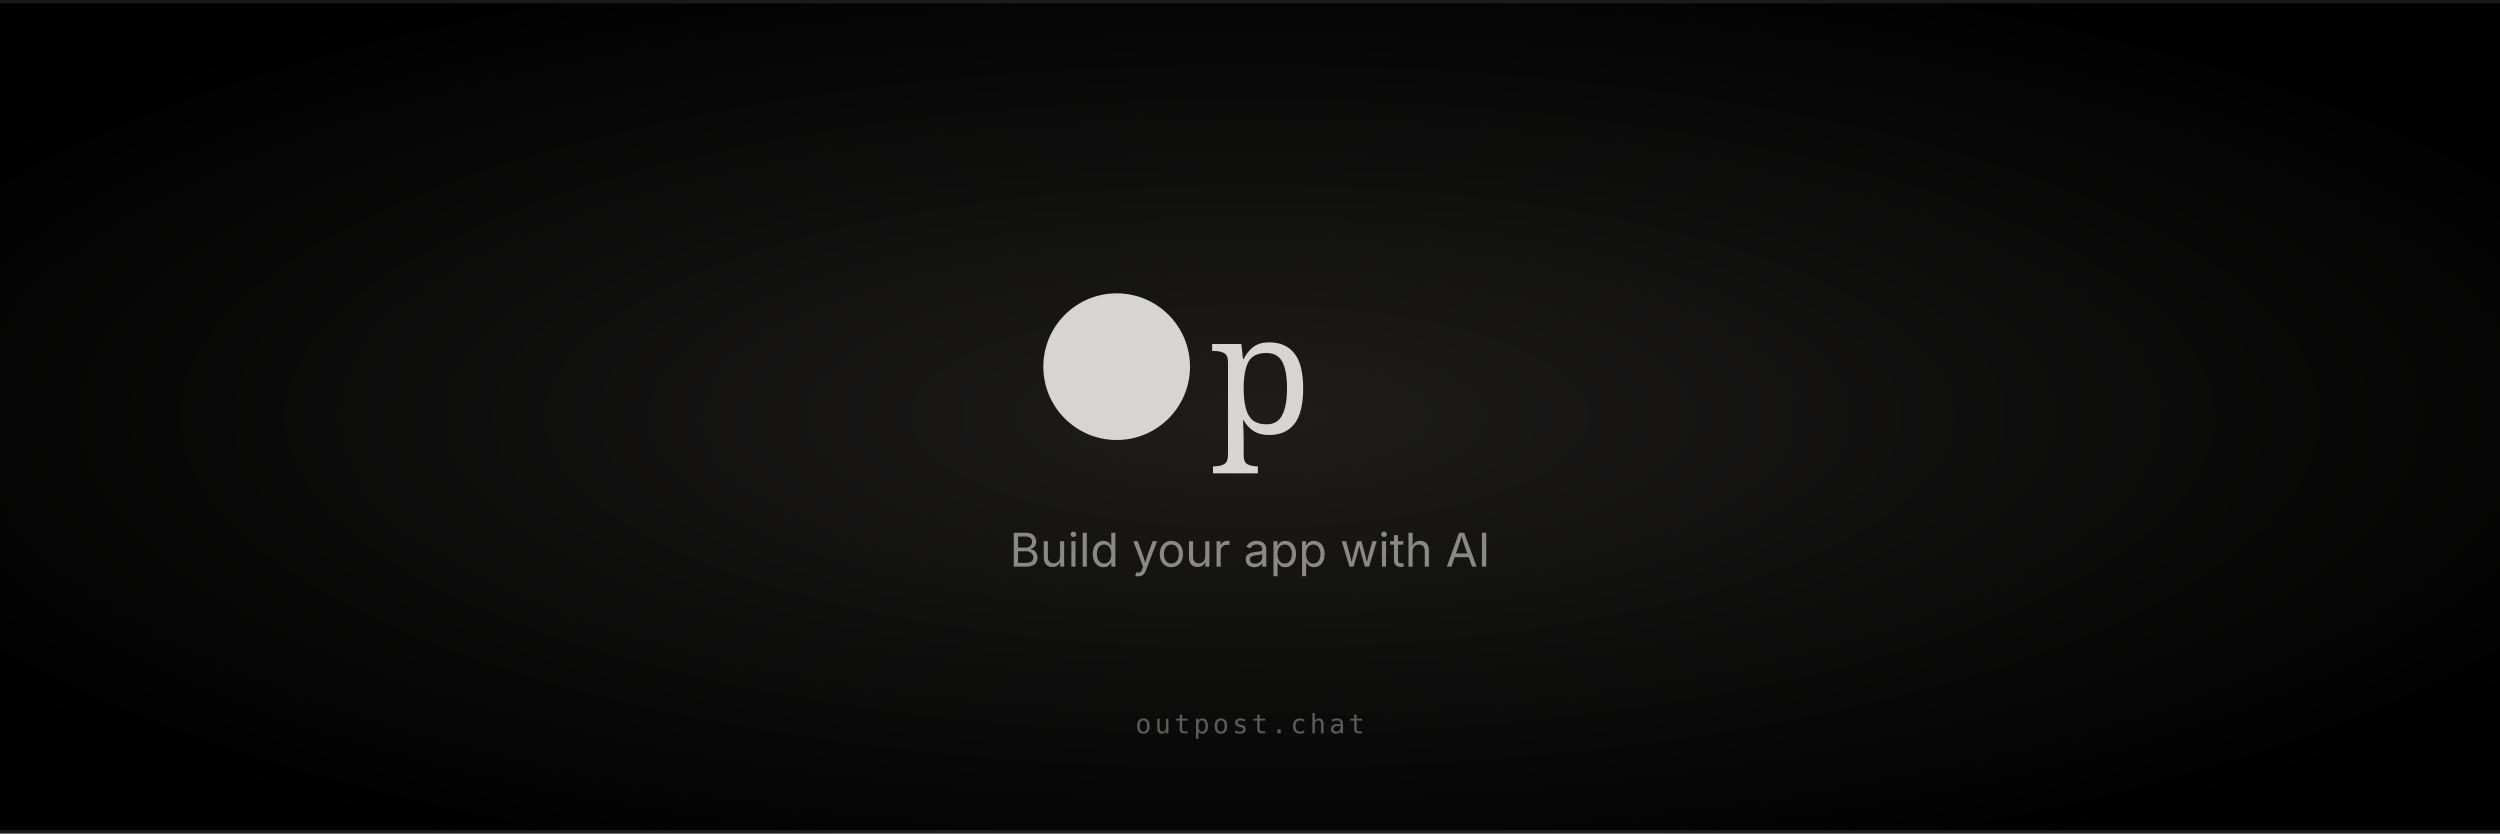
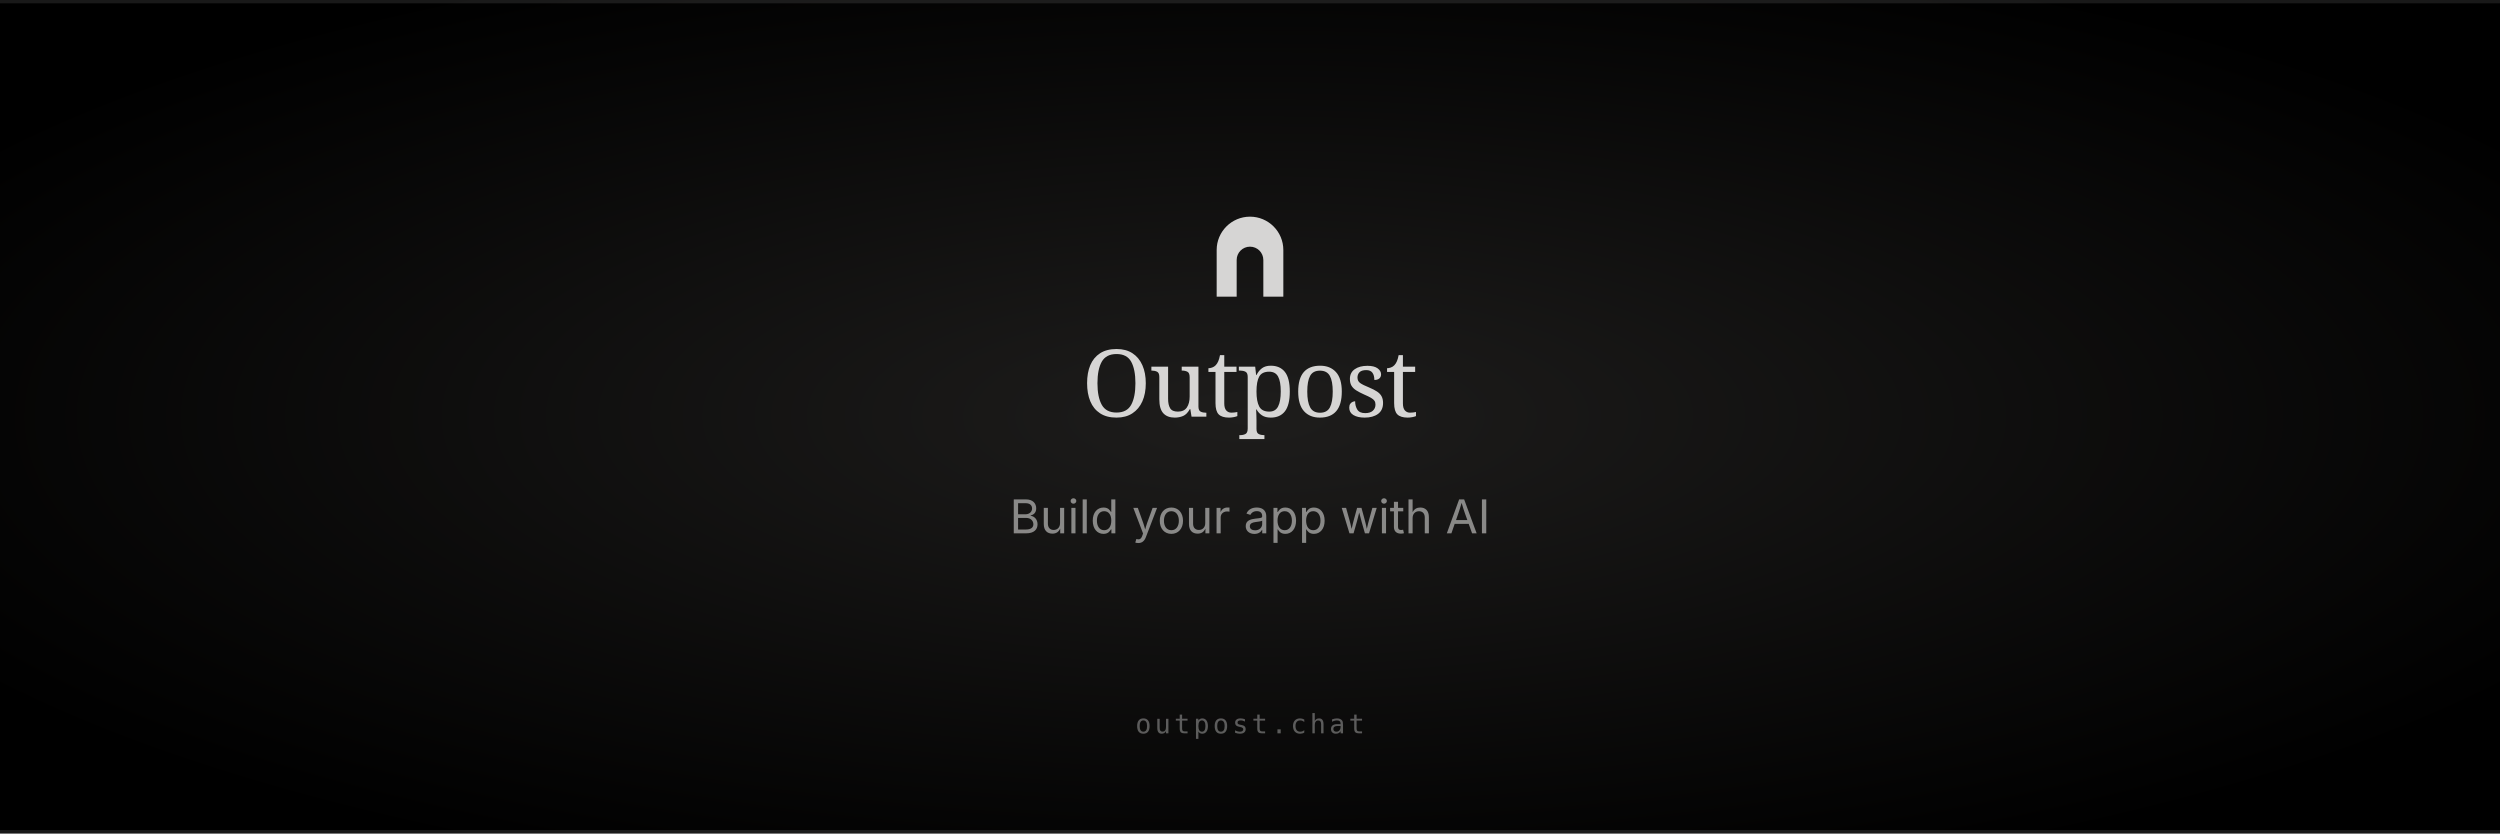
<svg xmlns="http://www.w3.org/2000/svg" width="1500" height="500" viewBox="0 0 1500 500" fill="none">
  <rect width="1500" height="500" fill="#000000" />
  <radialGradient id="glow" cx="50%" cy="50%" r="60%">
    <stop offset="0%" stop-color="#1E1D1C" />
    <stop offset="100%" stop-color="#000000" />
  </radialGradient>
  <rect width="1500" height="500" fill="url(#glow)" />
  <rect x="0" y="0" width="1500" height="2" fill="#D6D5D4" opacity="0.12" />
-   <circle cx="670" cy="220" r="44" fill="#D6D5D4" />
-   <text x="726" y="260" font-family="Georgia, serif" font-size="100" font-weight="400" fill="#D6D5D4">p</text>
-   <text x="750" y="340" font-family="-apple-system, BlinkMacSystemFont, sans-serif" font-size="28" fill="#D6D5D499" text-anchor="middle">Build your app with AI</text>
+   <rect x="0" y="498" width="1500" height="2" fill="#D6D5D4" opacity="0.12" />
+   <g transform="translate(730, 130)">
+     <path fill-rule="evenodd" clip-rule="evenodd" d="M0 24V10C0 4.477 4.477 0 10 0s10 4.477 10 10v14H0ZM6 24V13c0-2.21 1.79-4 4-4s4 1.79 4 4v11H6Z" fill="#D6D5D4" transform="scale(2)" />
+   </g>
+   <text x="750" y="250" font-family="Georgia, serif" font-size="56" font-weight="300" fill="#D6D5D4" text-anchor="middle" letter-spacing="-0.02em">Outpost</text>
+   <text x="750" y="320" font-family="-apple-system, BlinkMacSystemFont, sans-serif" font-size="28" fill="#D6D5D499" text-anchor="middle">Build your app with AI</text>
  <text x="750" y="440" font-family="monospace" font-size="16" fill="#D6D5D466" text-anchor="middle" letter-spacing="2">outpost.chat</text>
-   <rect x="0" y="498" width="1500" height="2" fill="#D6D5D4" opacity="0.12" />
</svg>
